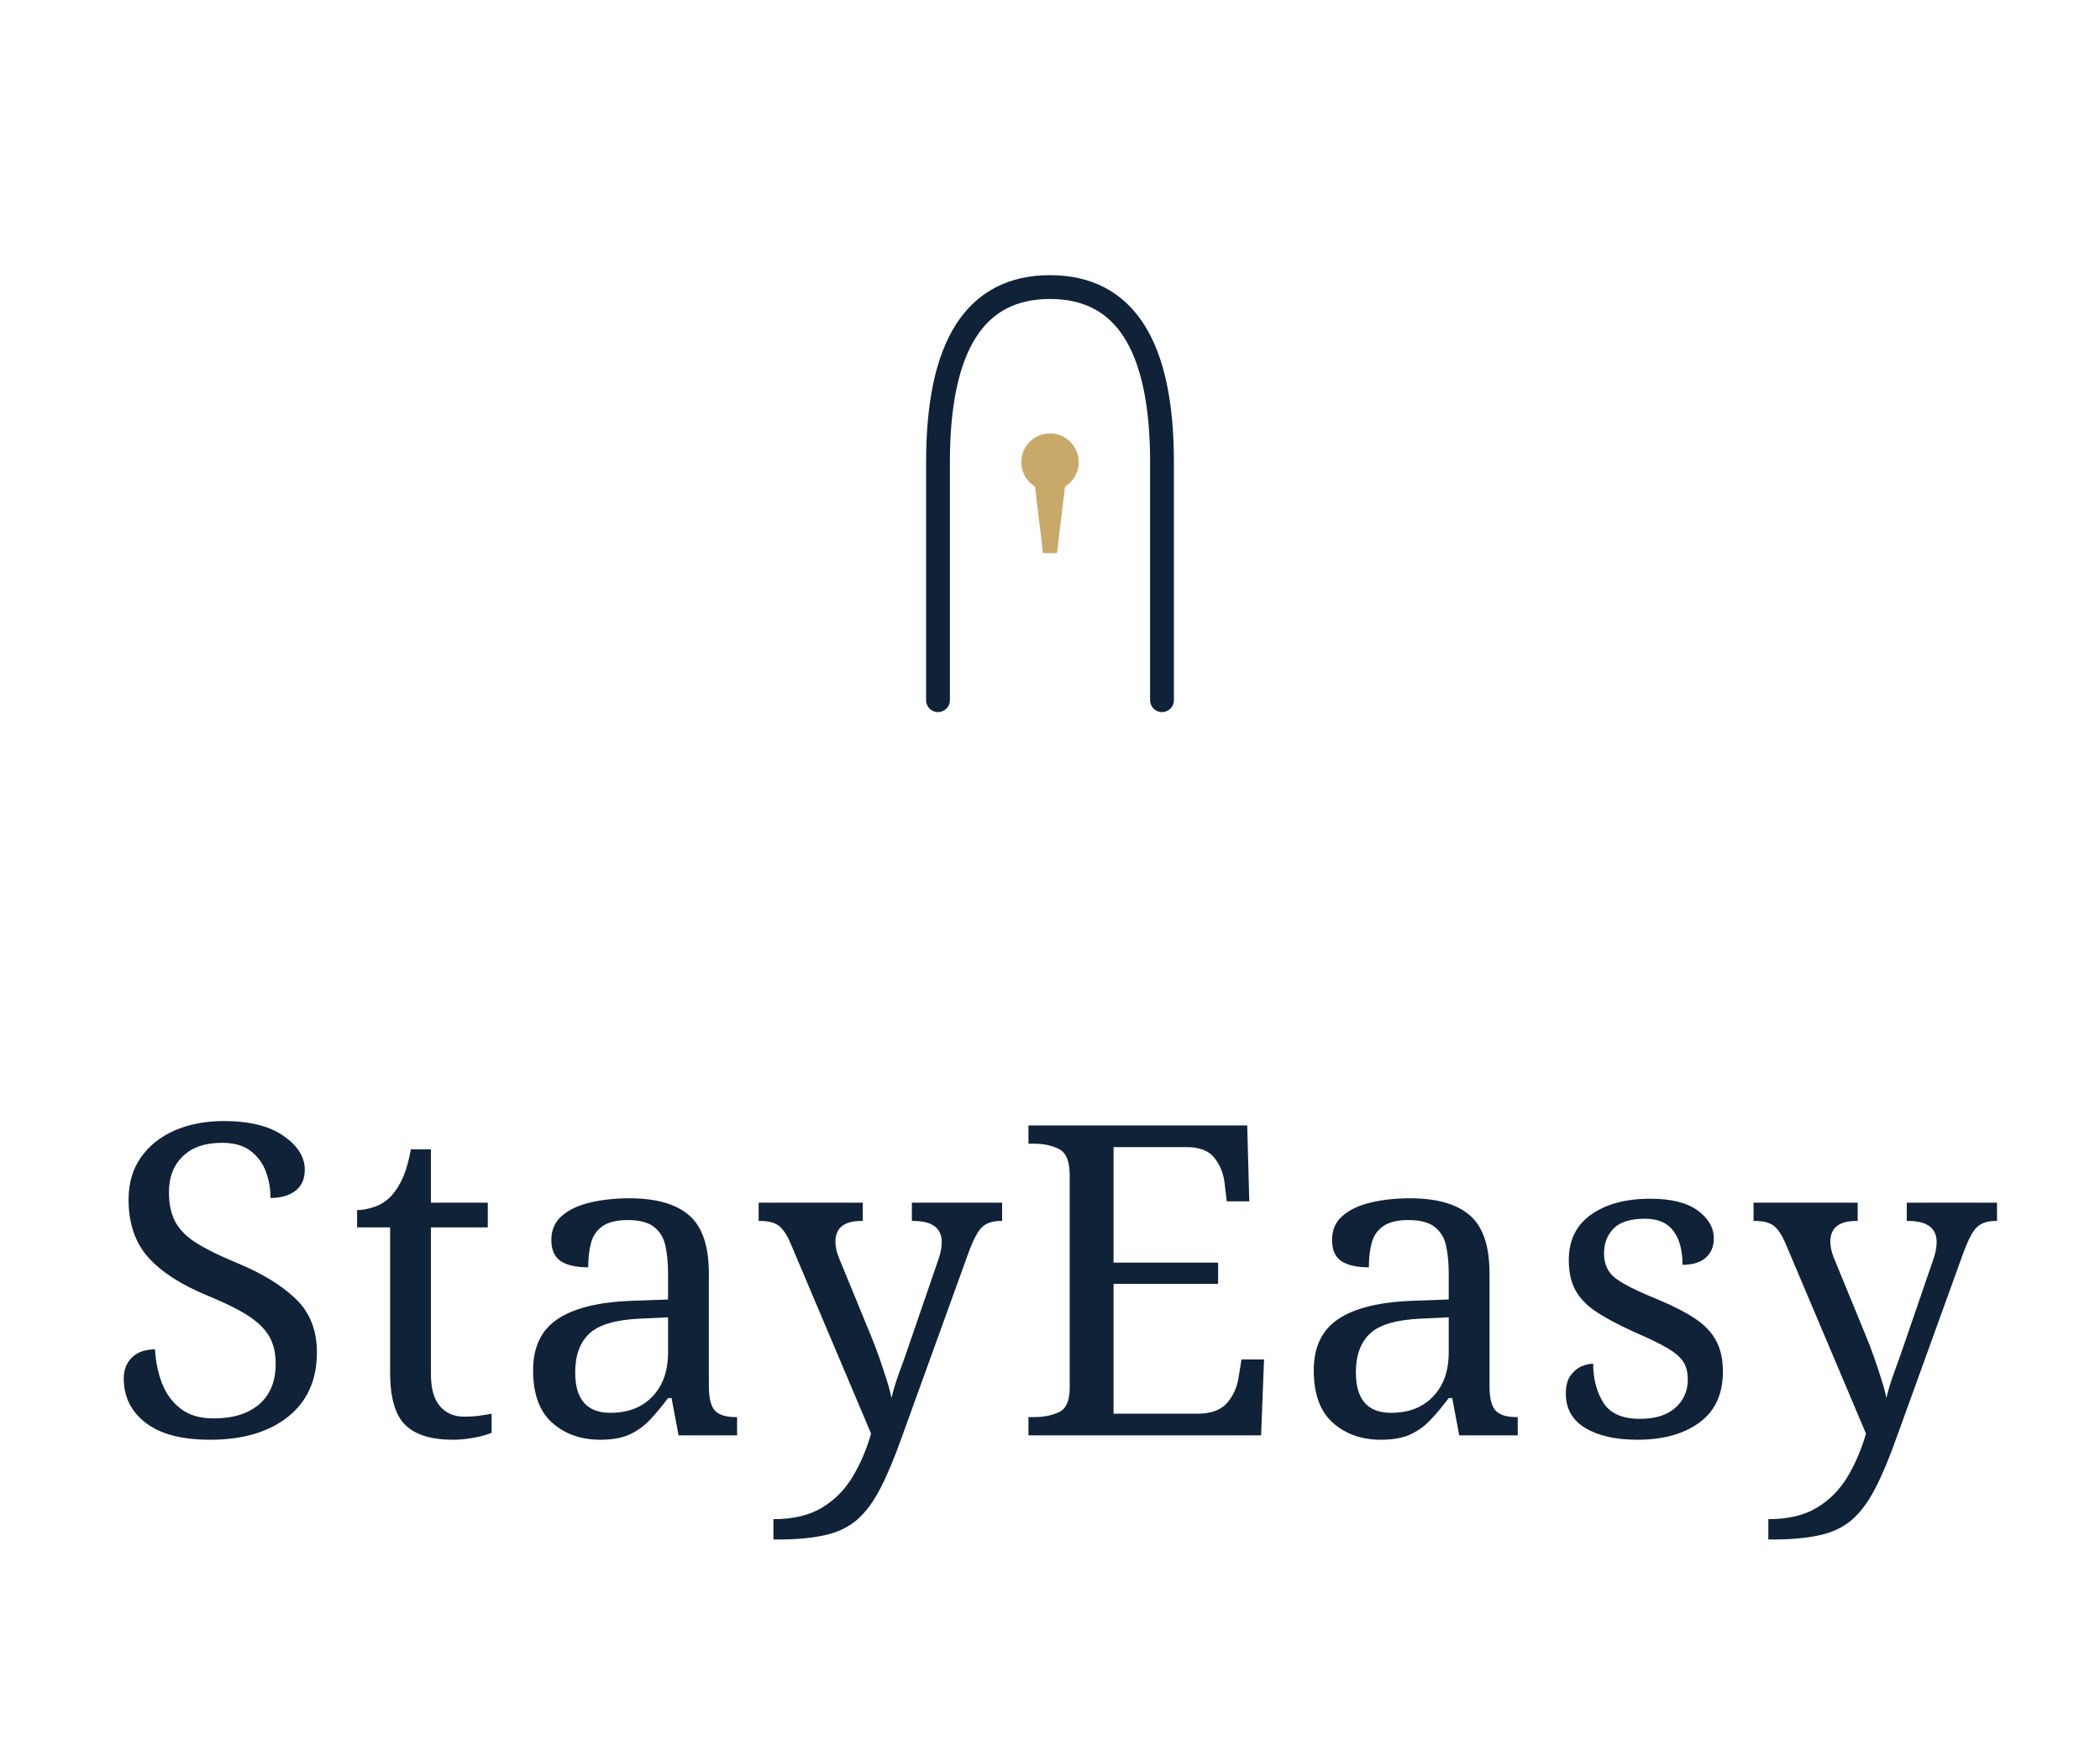
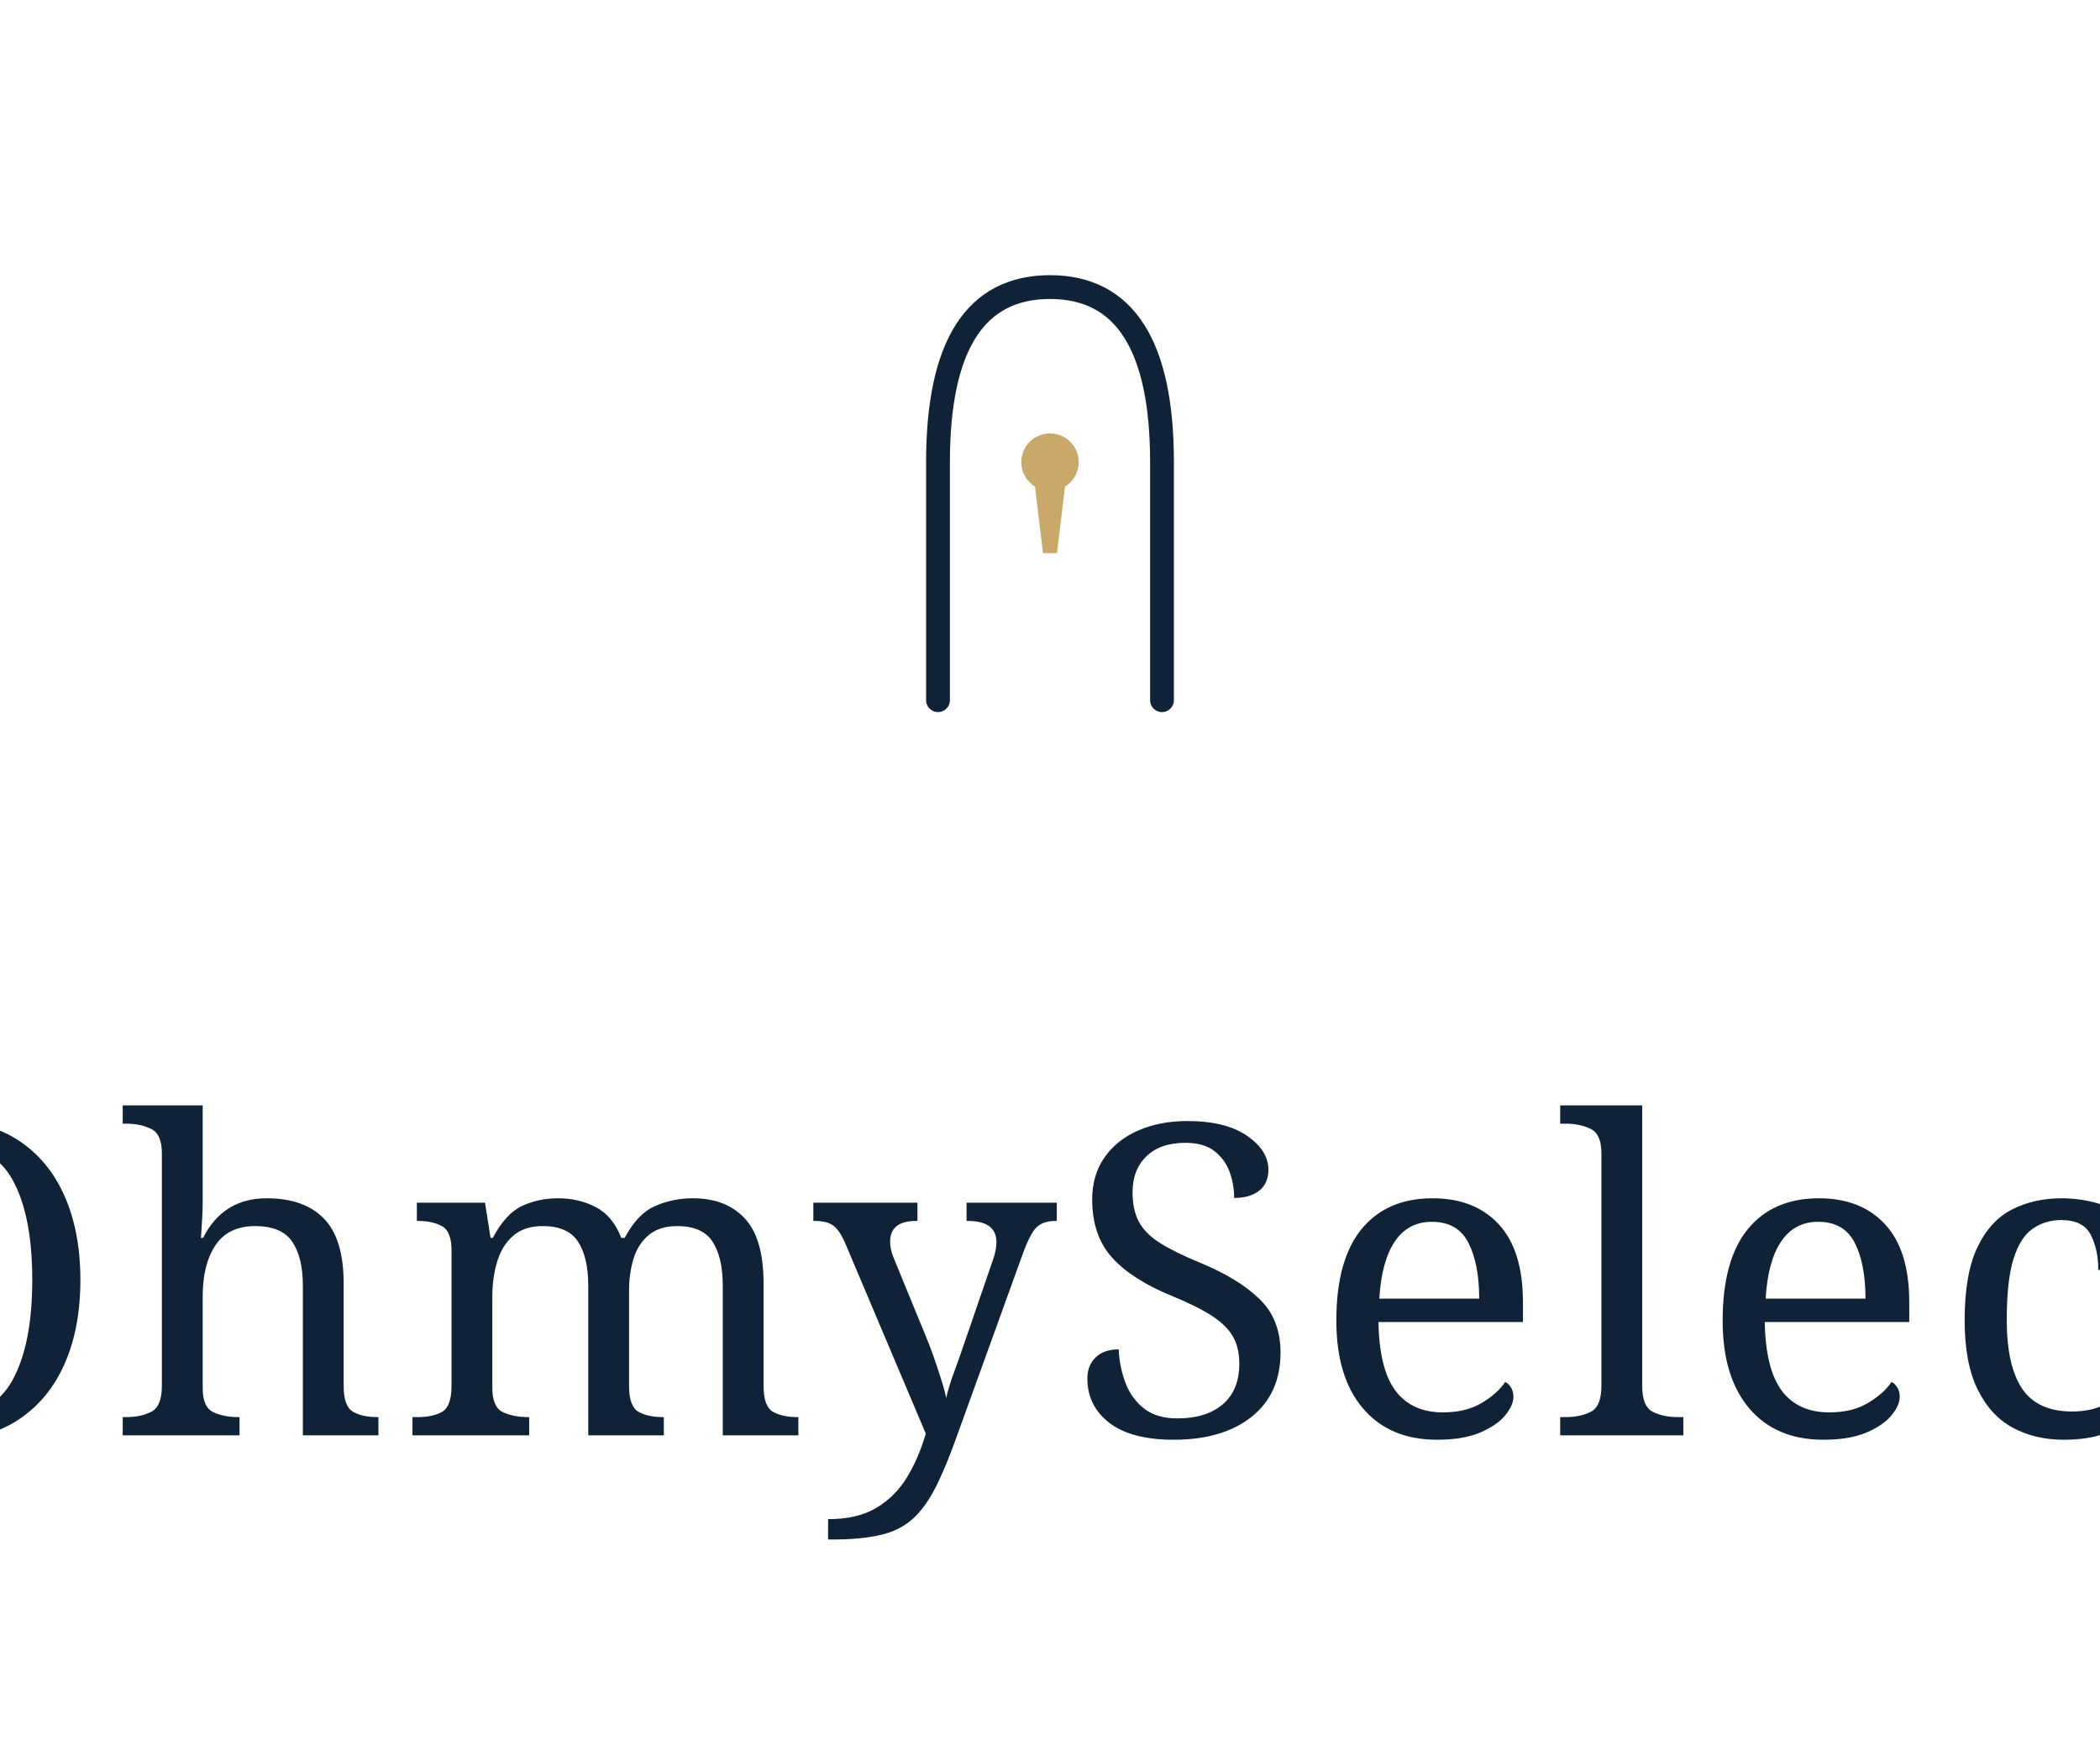
- <svg xmlns="http://www.w3.org/2000/svg" viewBox="0 0 300 250" role="img" aria-label="StayEasy logo (stacked)">
+ <svg xmlns="http://www.w3.org/2000/svg" viewBox="0 0 300 250" role="img" aria-label="OhmySelect logo (stacked)">
  <g transform="translate(90,8)">
    <path d="M44 92 V58 Q44 33 60 33 Q76 33 76 58 V92" fill="none" stroke="#0F2238" stroke-width="3.4" stroke-linecap="round" stroke-linejoin="round" />
    <circle cx="60" cy="58" r="4.1" fill="#C9A96A" />
    <path d="M57.7 60.2 H62.3 L61 71 H59 Z" fill="#C9A96A" />
  </g>
-   <text x="150" y="205" text-anchor="middle" font-family="'Cormorant Garamond','Canela','Noto Serif KR',Georgia,serif" font-size="62" font-weight="500" letter-spacing="1.4" fill="#0F2238">StayEasy</text>
+   <text x="150" y="205" text-anchor="middle" font-family="'Cormorant Garamond','Canela','Noto Serif KR',Georgia,serif" font-size="62" font-weight="500" letter-spacing="1.4" fill="#0F2238">OhmySelect</text>
</svg>
